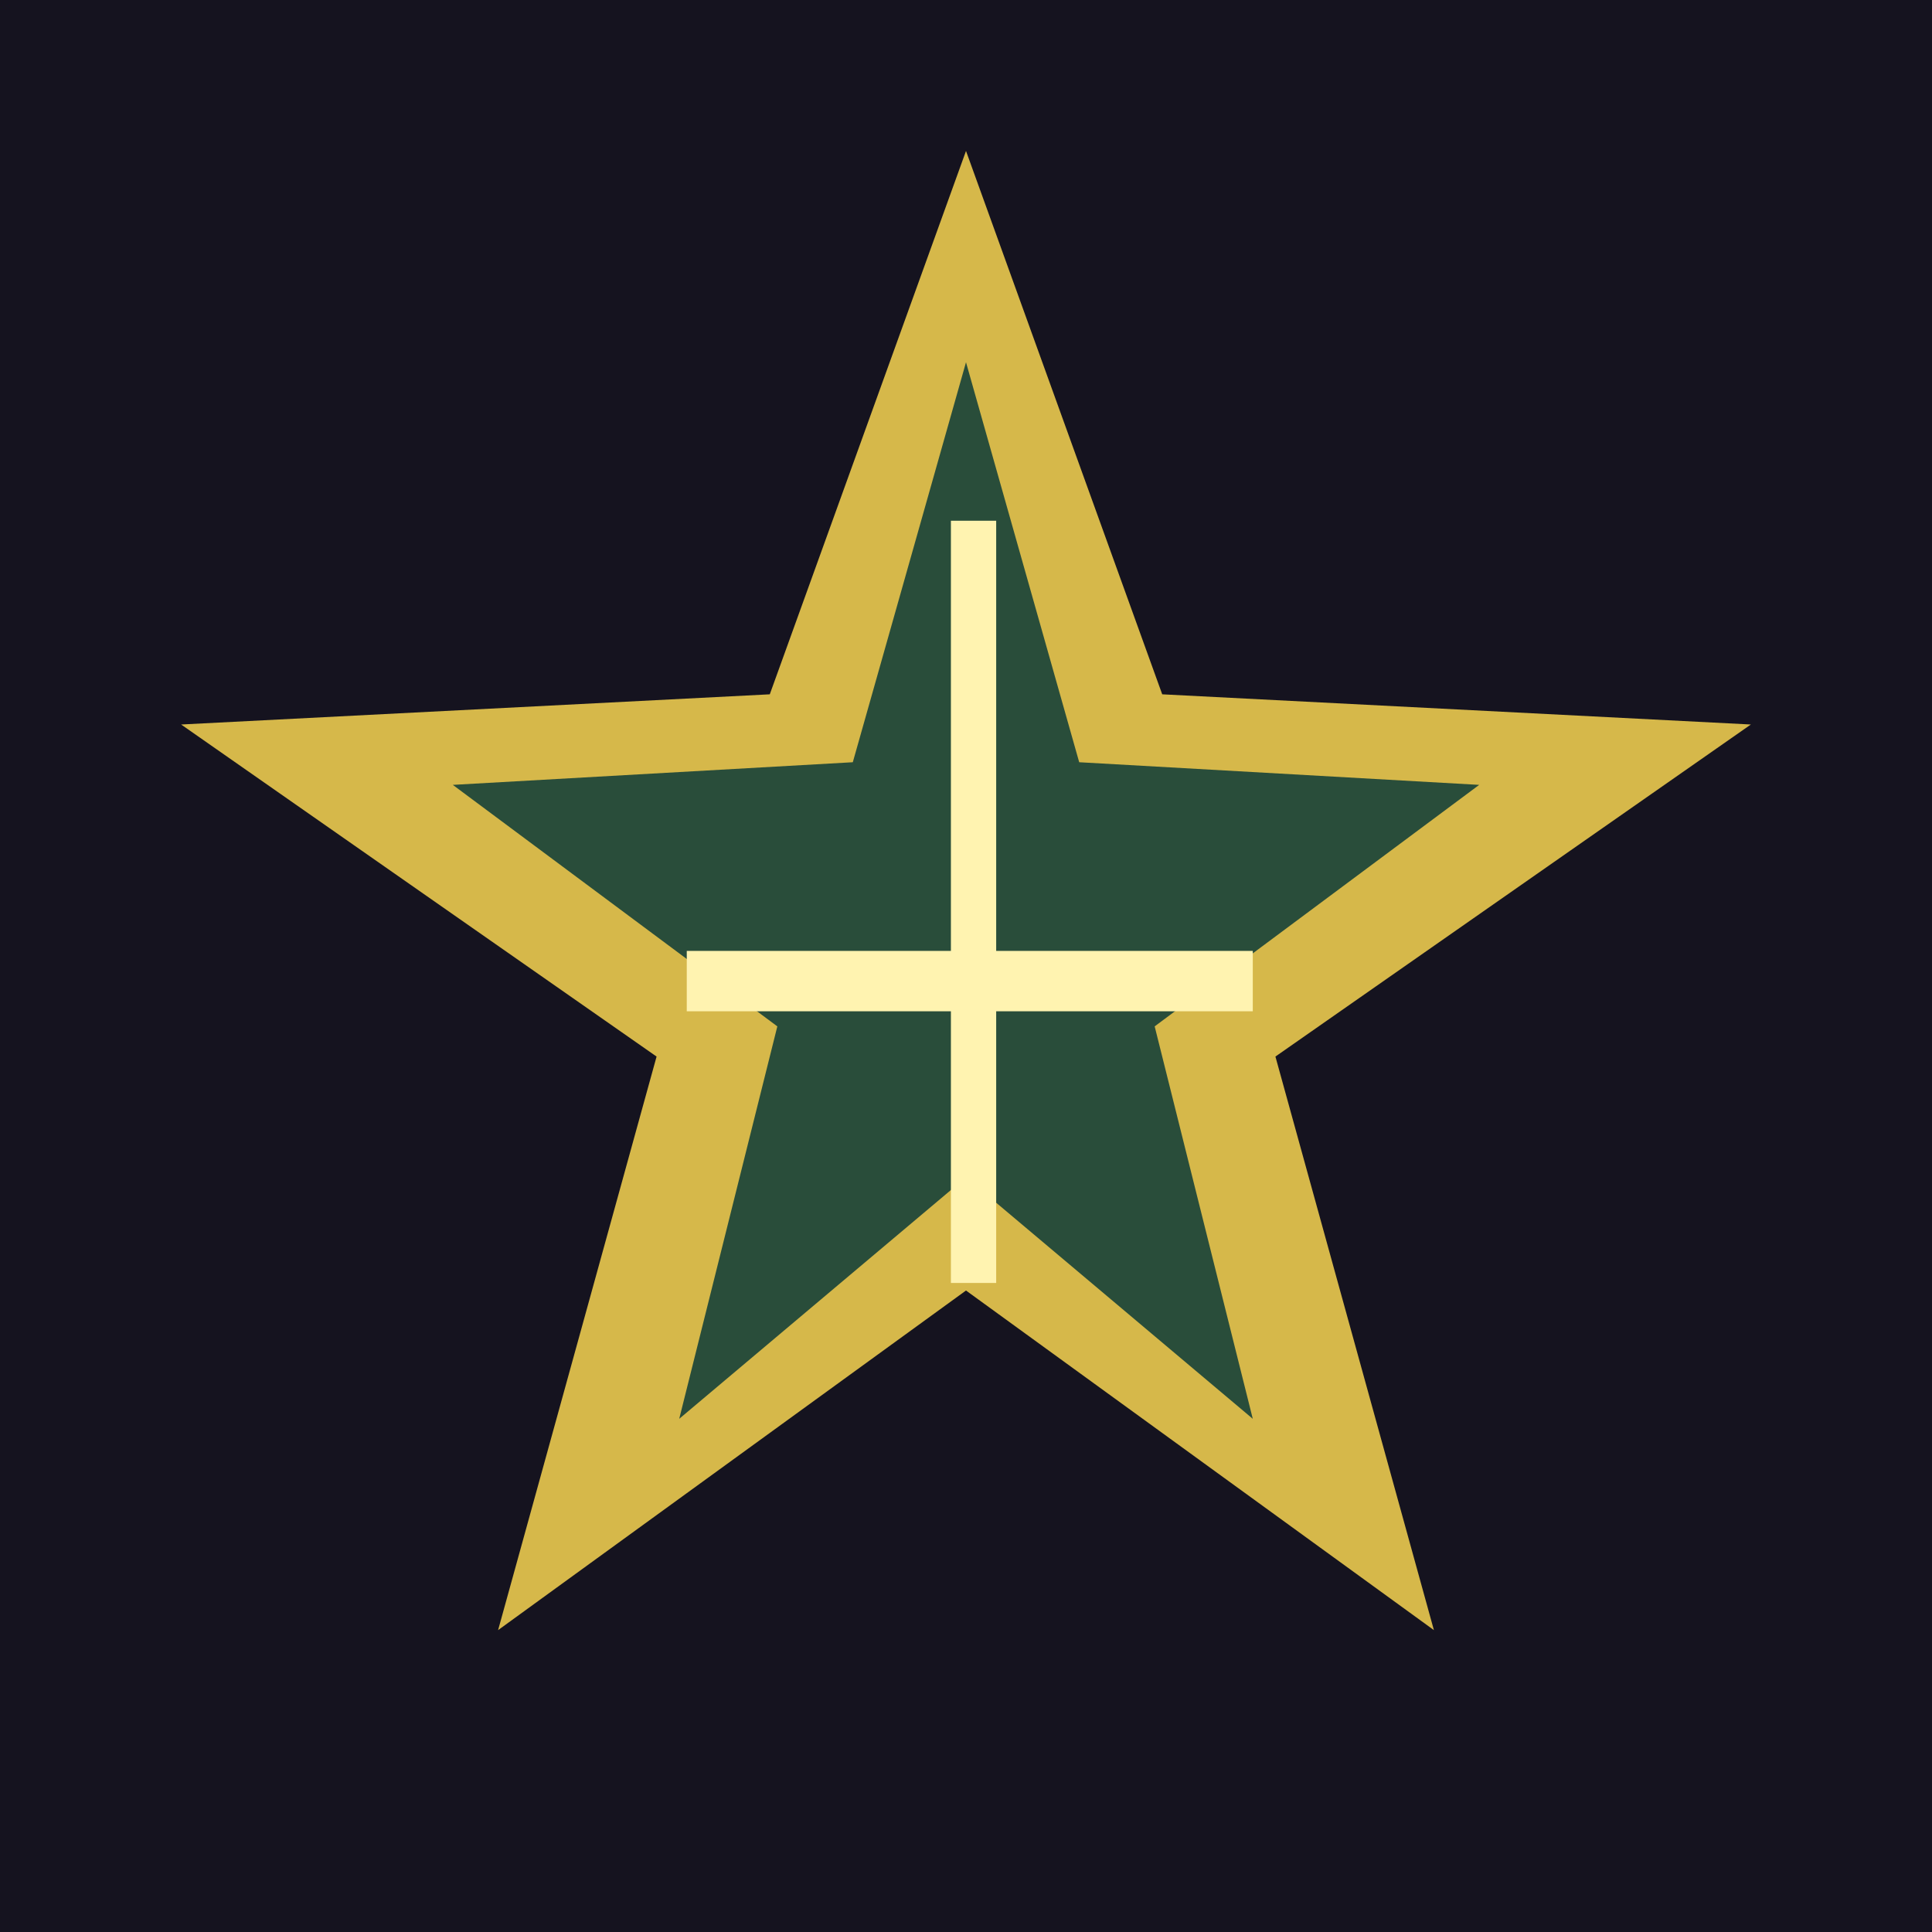
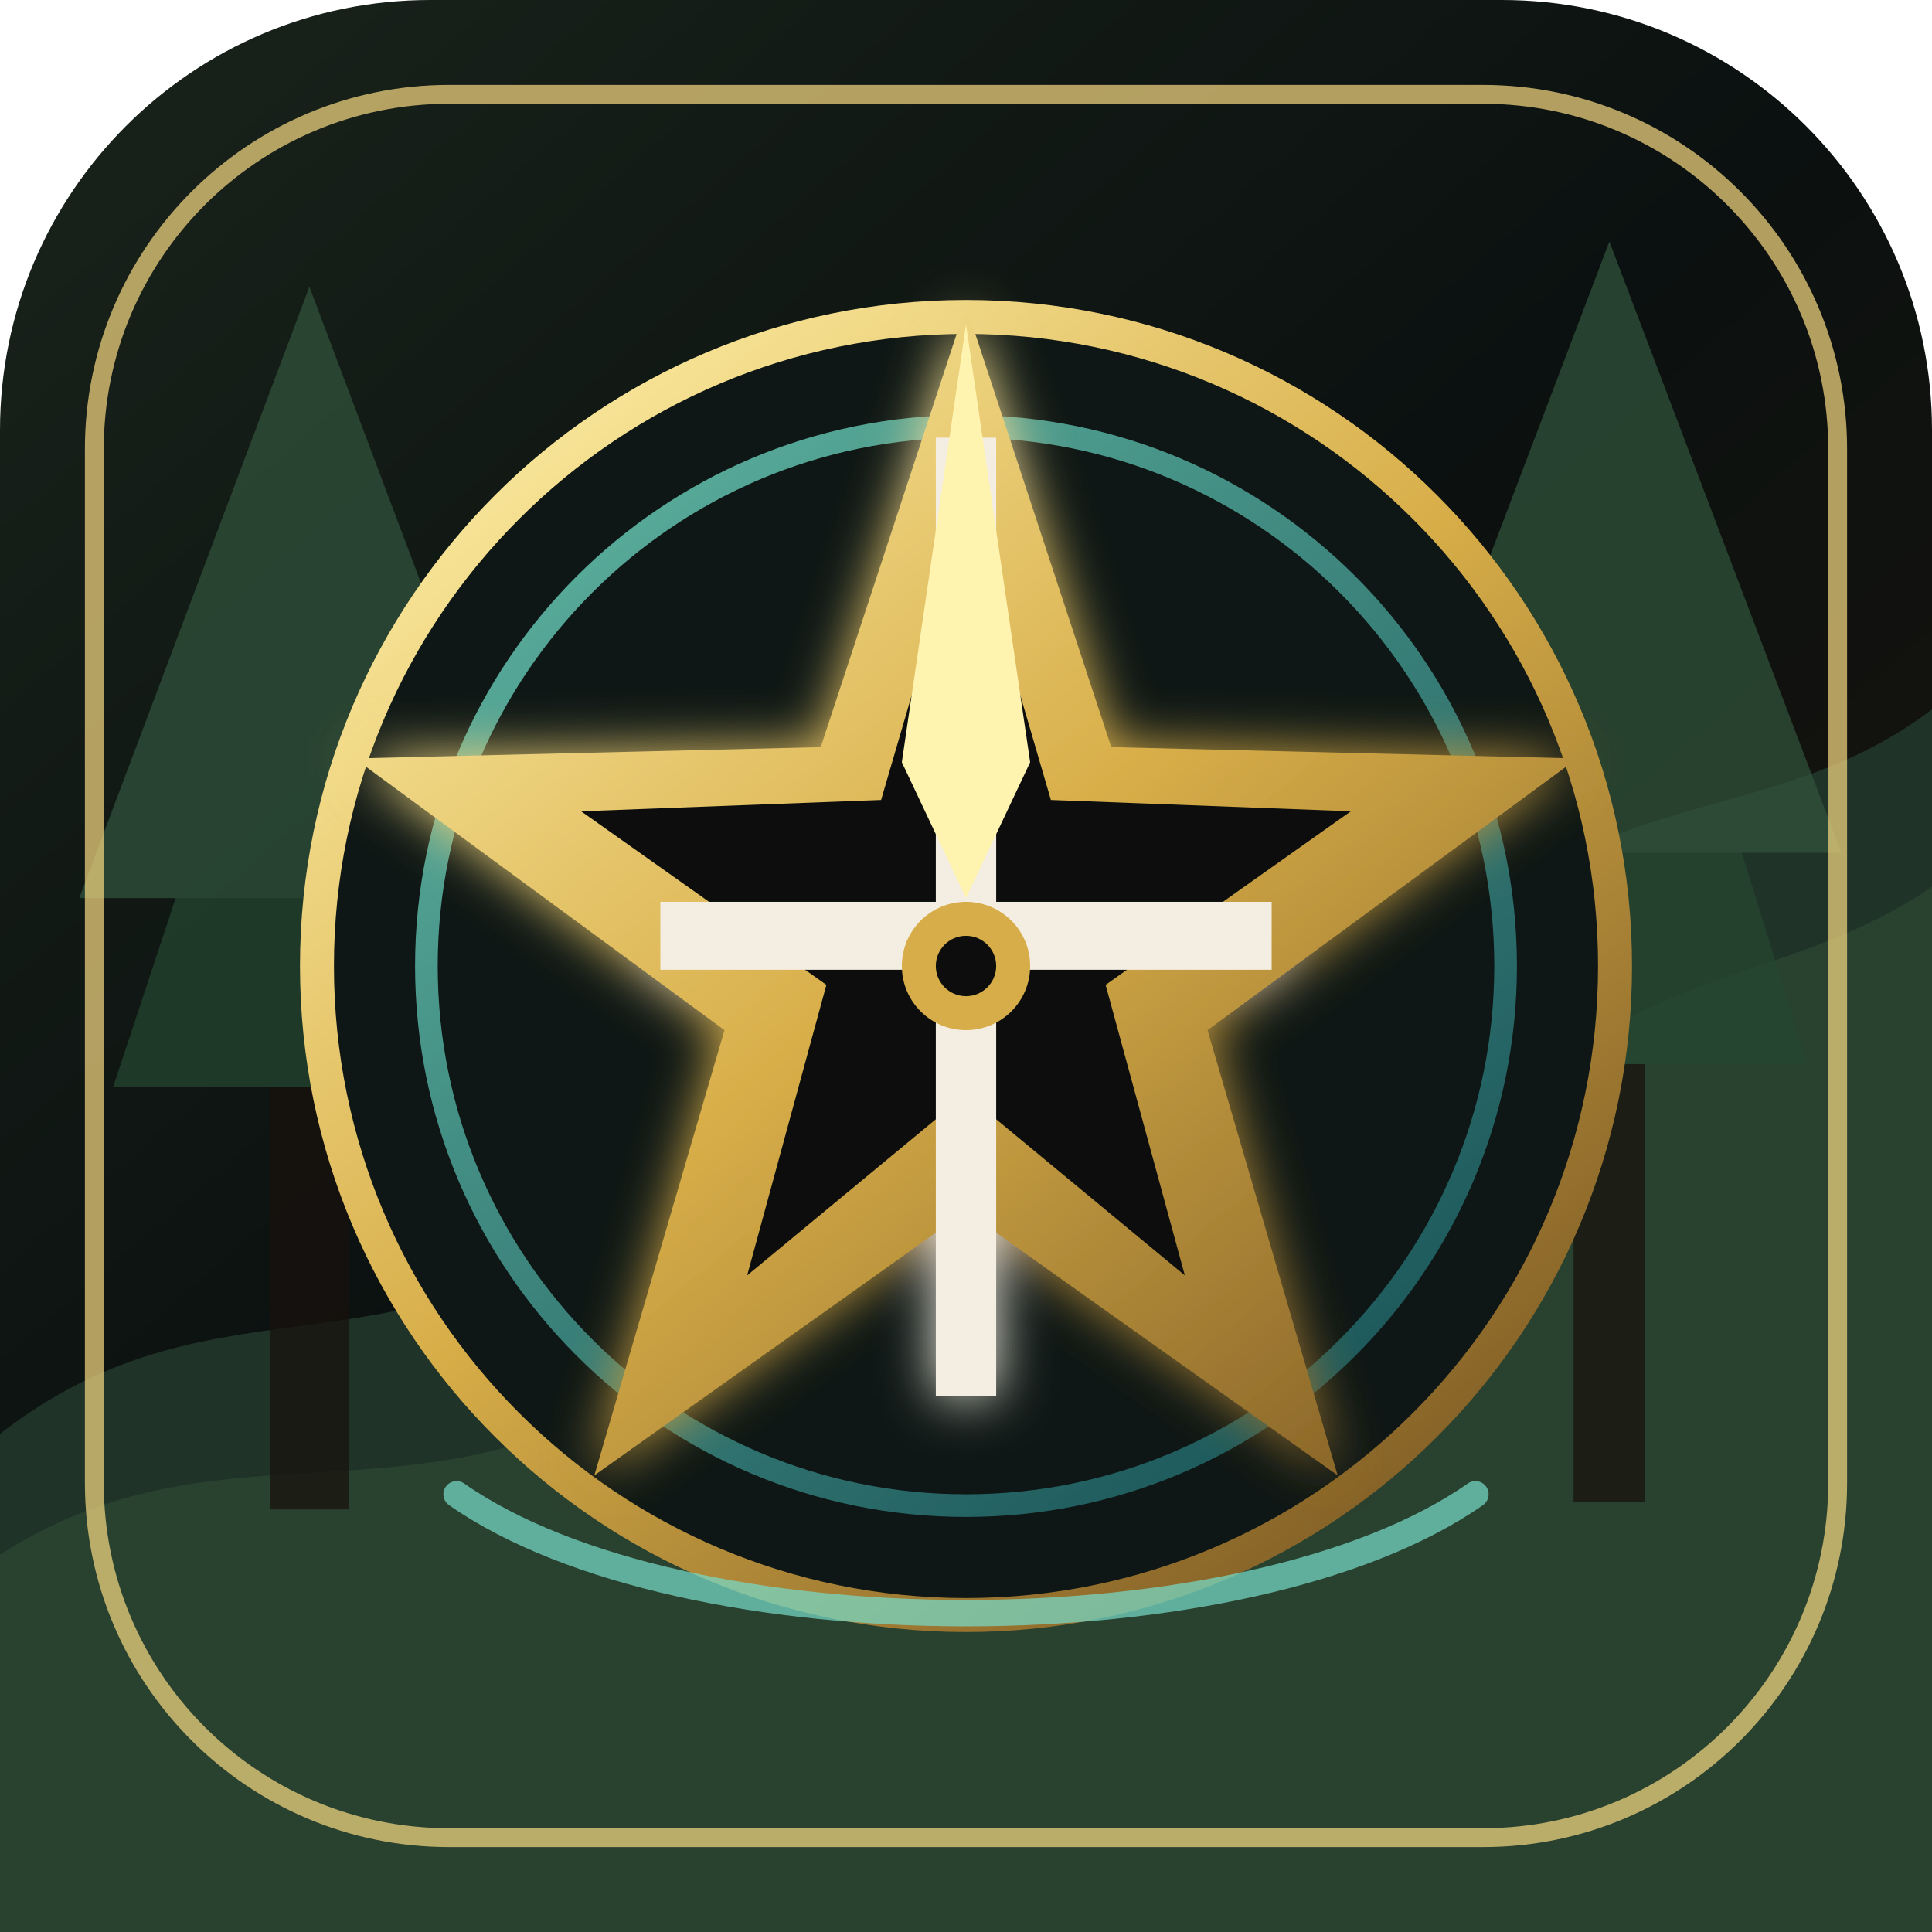
- <svg xmlns="http://www.w3.org/2000/svg" width="256" height="256" viewBox="0 0 256 256">
-   <rect width="256" height="256" fill="#15131f" />
-   <path d="M128 20 154 92 232 96 169 140 190 216 128 171 66 216 87 140 24 96 102 92Z" fill="#d6b84a" />
-   <path d="M128 48 143 101 196 104 153 136 166 188 128 156 90 188 103 136 60 104 113 101Z" fill="#294d3a" />
-   <path d="M126 69h6v101h-6z" fill="#fff3b0" />
-   <path d="M91 126h75v8H91z" fill="#fff3b0" />
+ <svg xmlns="http://www.w3.org/2000/svg" width="1024" height="1024" viewBox="0 0 1024 1024">
+   <defs>
+     <linearGradient id="bg" x1="116" y1="56" x2="908" y2="968" gradientUnits="userSpaceOnUse">
+       <stop offset="0" stop-color="#172019" />
+       <stop offset="0.46" stop-color="#0b1110" />
+       <stop offset="1" stop-color="#1c140c" />
+     </linearGradient>
+     <linearGradient id="gold" x1="240" y1="164" x2="804" y2="840" gradientUnits="userSpaceOnUse">
+       <stop offset="0" stop-color="#fff1aa" />
+       <stop offset="0.48" stop-color="#d7ad48" />
+       <stop offset="1" stop-color="#755321" />
+     </linearGradient>
+     <linearGradient id="teal" x1="256" y1="220" x2="760" y2="820" gradientUnits="userSpaceOnUse">
+       <stop offset="0" stop-color="#7ef2d7" />
+       <stop offset="1" stop-color="#17626a" />
+     </linearGradient>
+     <filter id="glow" x="-24%" y="-24%" width="148%" height="148%">
+       <feGaussianBlur stdDeviation="14" result="blur" />
+       <feMerge>
+         <feMergeNode in="blur" />
+         <feMergeNode in="SourceGraphic" />
+       </feMerge>
+     </filter>
+   </defs>
+   <rect x="0" y="0" width="1024" height="1024" rx="228" fill="url(#bg)" />
+   <path d="M0 760 C118 668 218 740 340 628 C478 503 606 636 760 500 C858 414 942 438 1024 376 L1024 1024 L0 1024Z" fill="#1f3328" />
+   <path d="M0 824 C130 740 248 830 386 698 C526 562 632 718 796 584 C888 508 950 520 1024 470 L1024 1024 L0 1024Z" fill="#29412f" />
+   <g opacity="0.72">
+     <rect x="143" y="514" width="42" height="286" fill="#17110c" />
+     <path d="M164 262 L60 576 L268 576Z" fill="#254631" />
+     <path d="M164 152 L42 476 L286 476Z" fill="#31533b" />
+     <rect x="834" y="492" width="38" height="304" fill="#17110c" />
+     <path d="M853 226 L748 564 L958 564Z" fill="#254631" />
+     <path d="M853 128 L730 452 L976 452Z" fill="#31533b" />
+   </g>
+   <circle cx="512" cy="512" r="344" fill="#0e1715" stroke="url(#gold)" stroke-width="18" />
+   <circle cx="512" cy="512" r="286" fill="none" stroke="url(#teal)" stroke-width="12" opacity="0.72" />
+   <g filter="url(#glow)">
+     <path d="M512 162 L589 396 L836 402 L640 546 L709 782 L512 642 L315 782 L384 546 L188 402 L435 396Z" fill="url(#gold)" />
+     <path d="M512 270 L557 424 L716 430 L586 522 L628 676 L512 580 L396 676 L438 522 L308 430 L467 424Z" fill="#0d1110" />
+     <path d="M496 232 H528 V740 H496Z" fill="#f4eee2" />
+     <path d="M350 478 H674 V514 H350Z" fill="#f4eee2" />
+     <path d="M512 172 L546 404 L512 476 L478 404Z" fill="#fff3b0" />
+     <circle cx="512" cy="512" r="34" fill="#d7ad48" />
+     <circle cx="512" cy="512" r="16" fill="#0d1110" />
+   </g>
+   <path d="M242 792 C362 876 662 876 782 792" fill="none" stroke="#76d9c8" stroke-width="14" stroke-linecap="round" opacity="0.72" />
+   <rect x="50" y="50" width="924" height="924" rx="188" fill="none" stroke="#f3d580" stroke-width="10" opacity="0.72" />
</svg>
